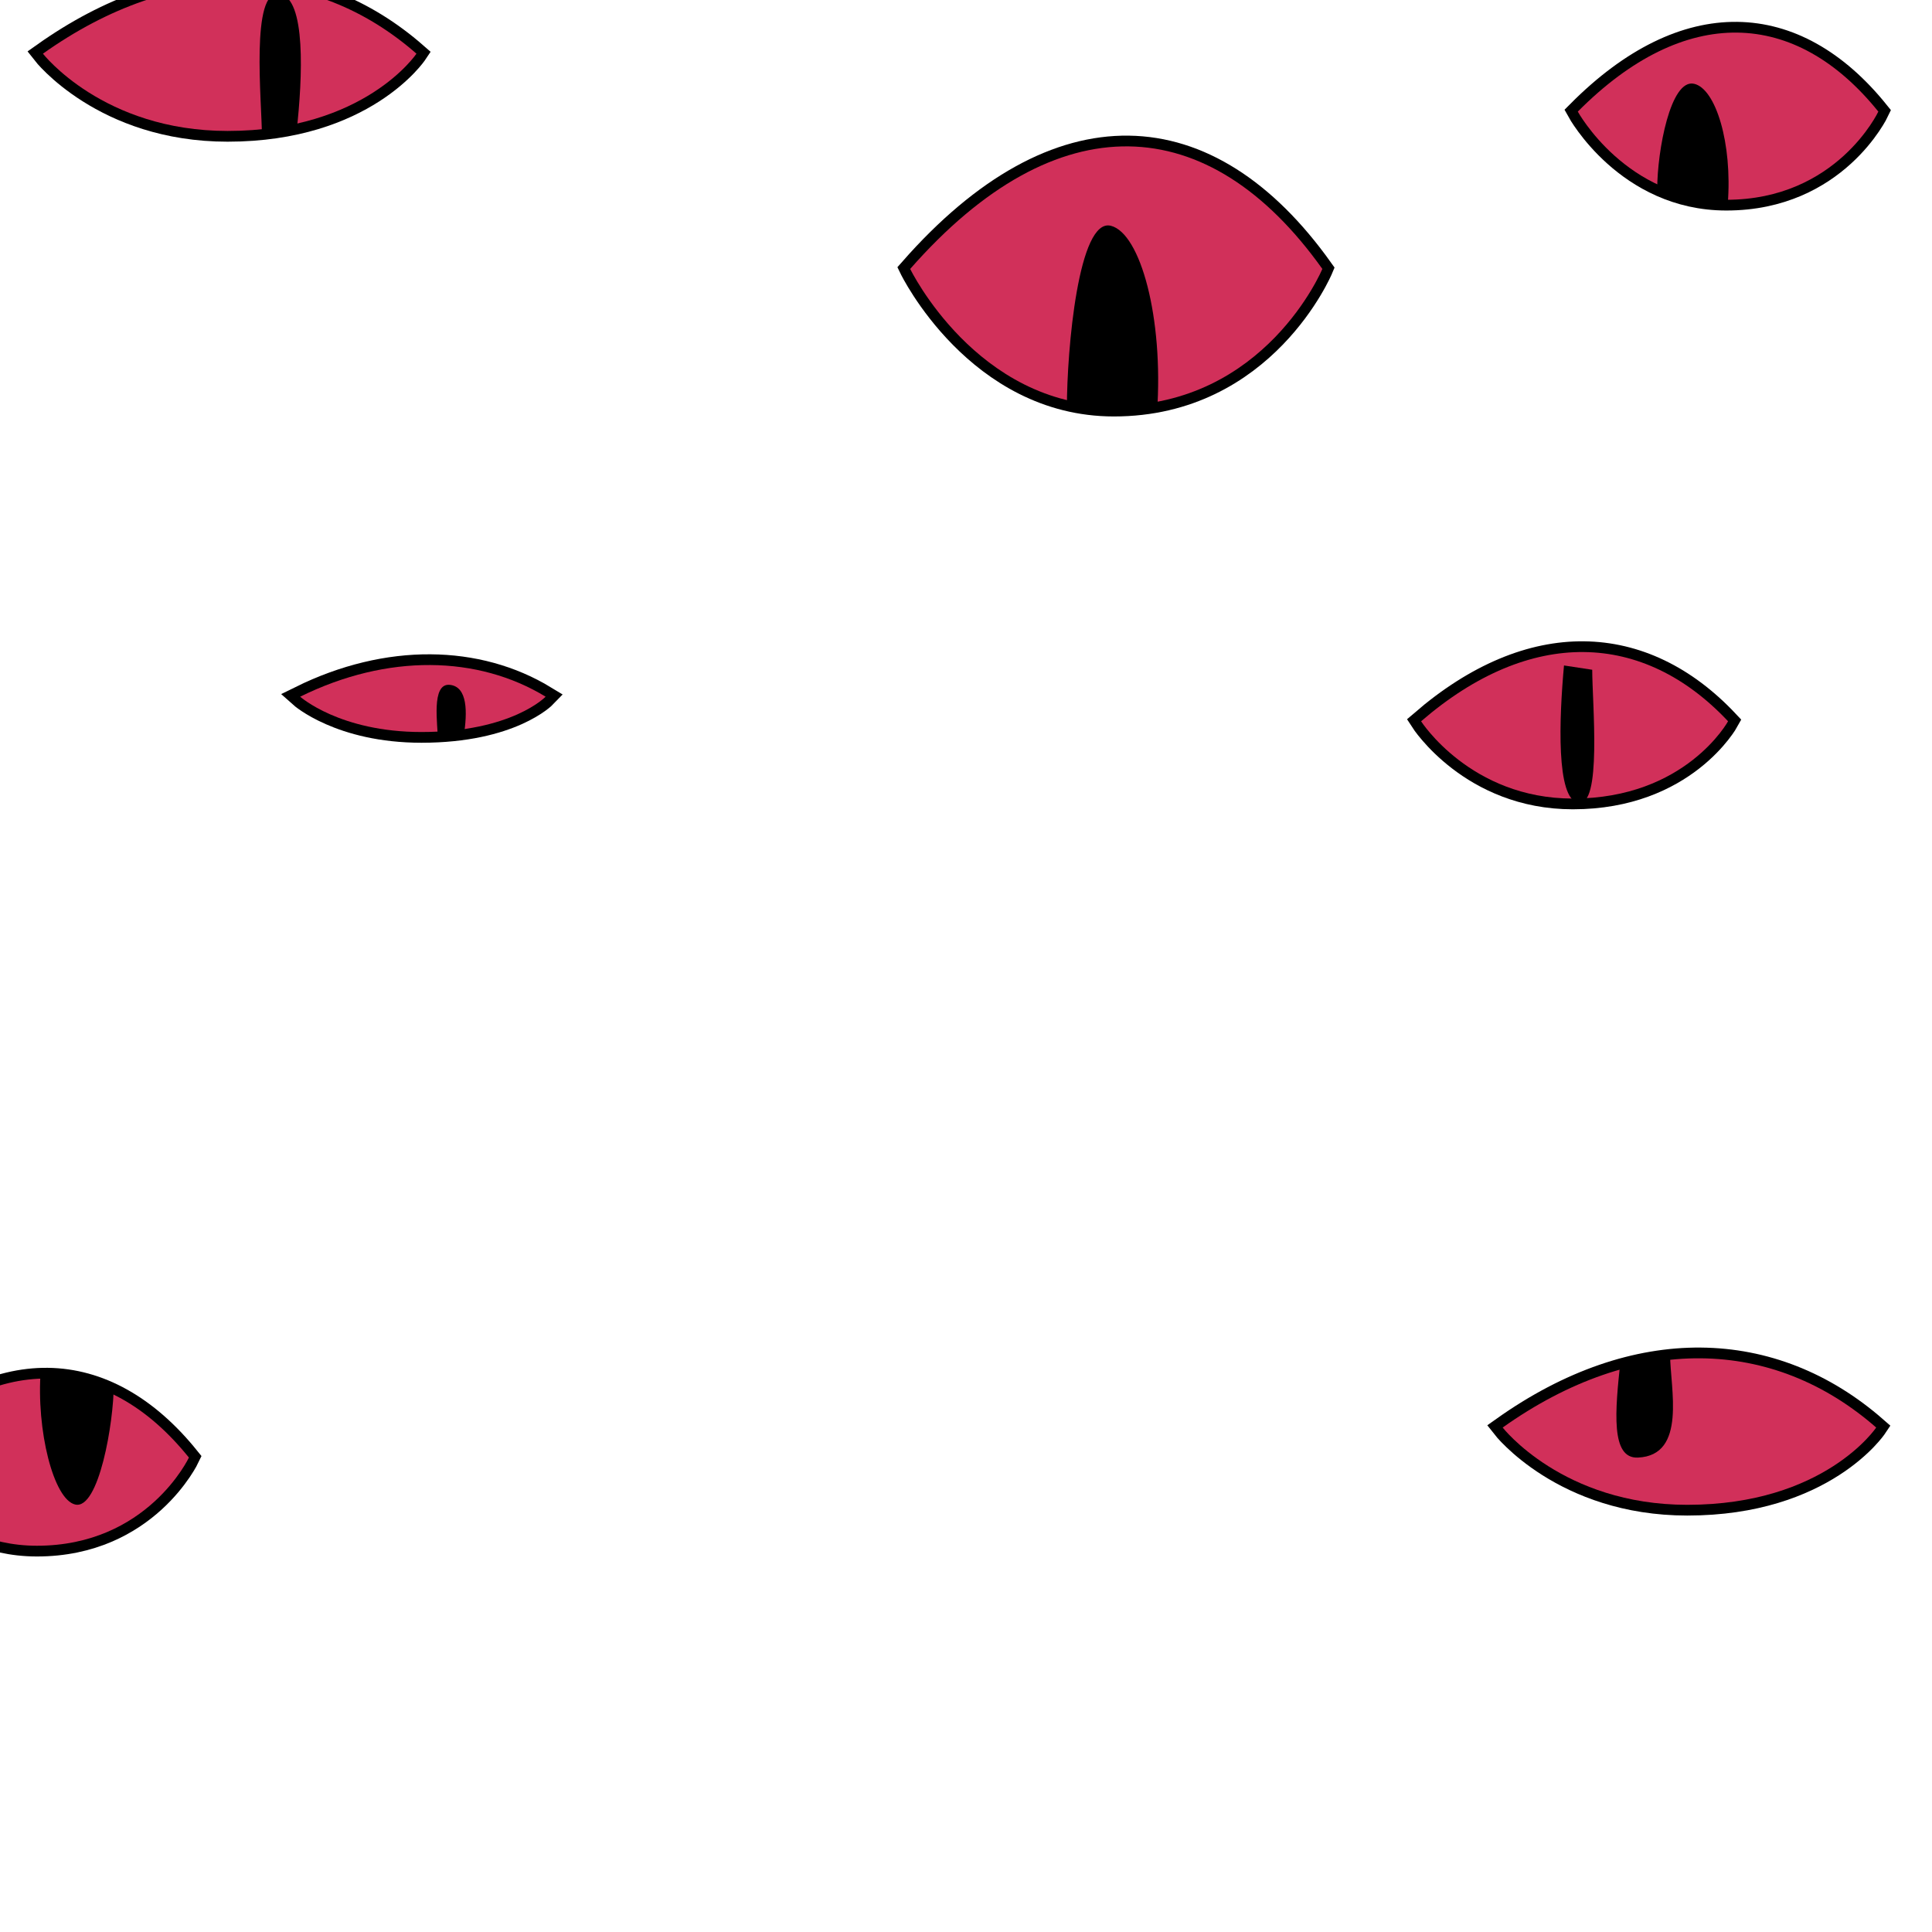
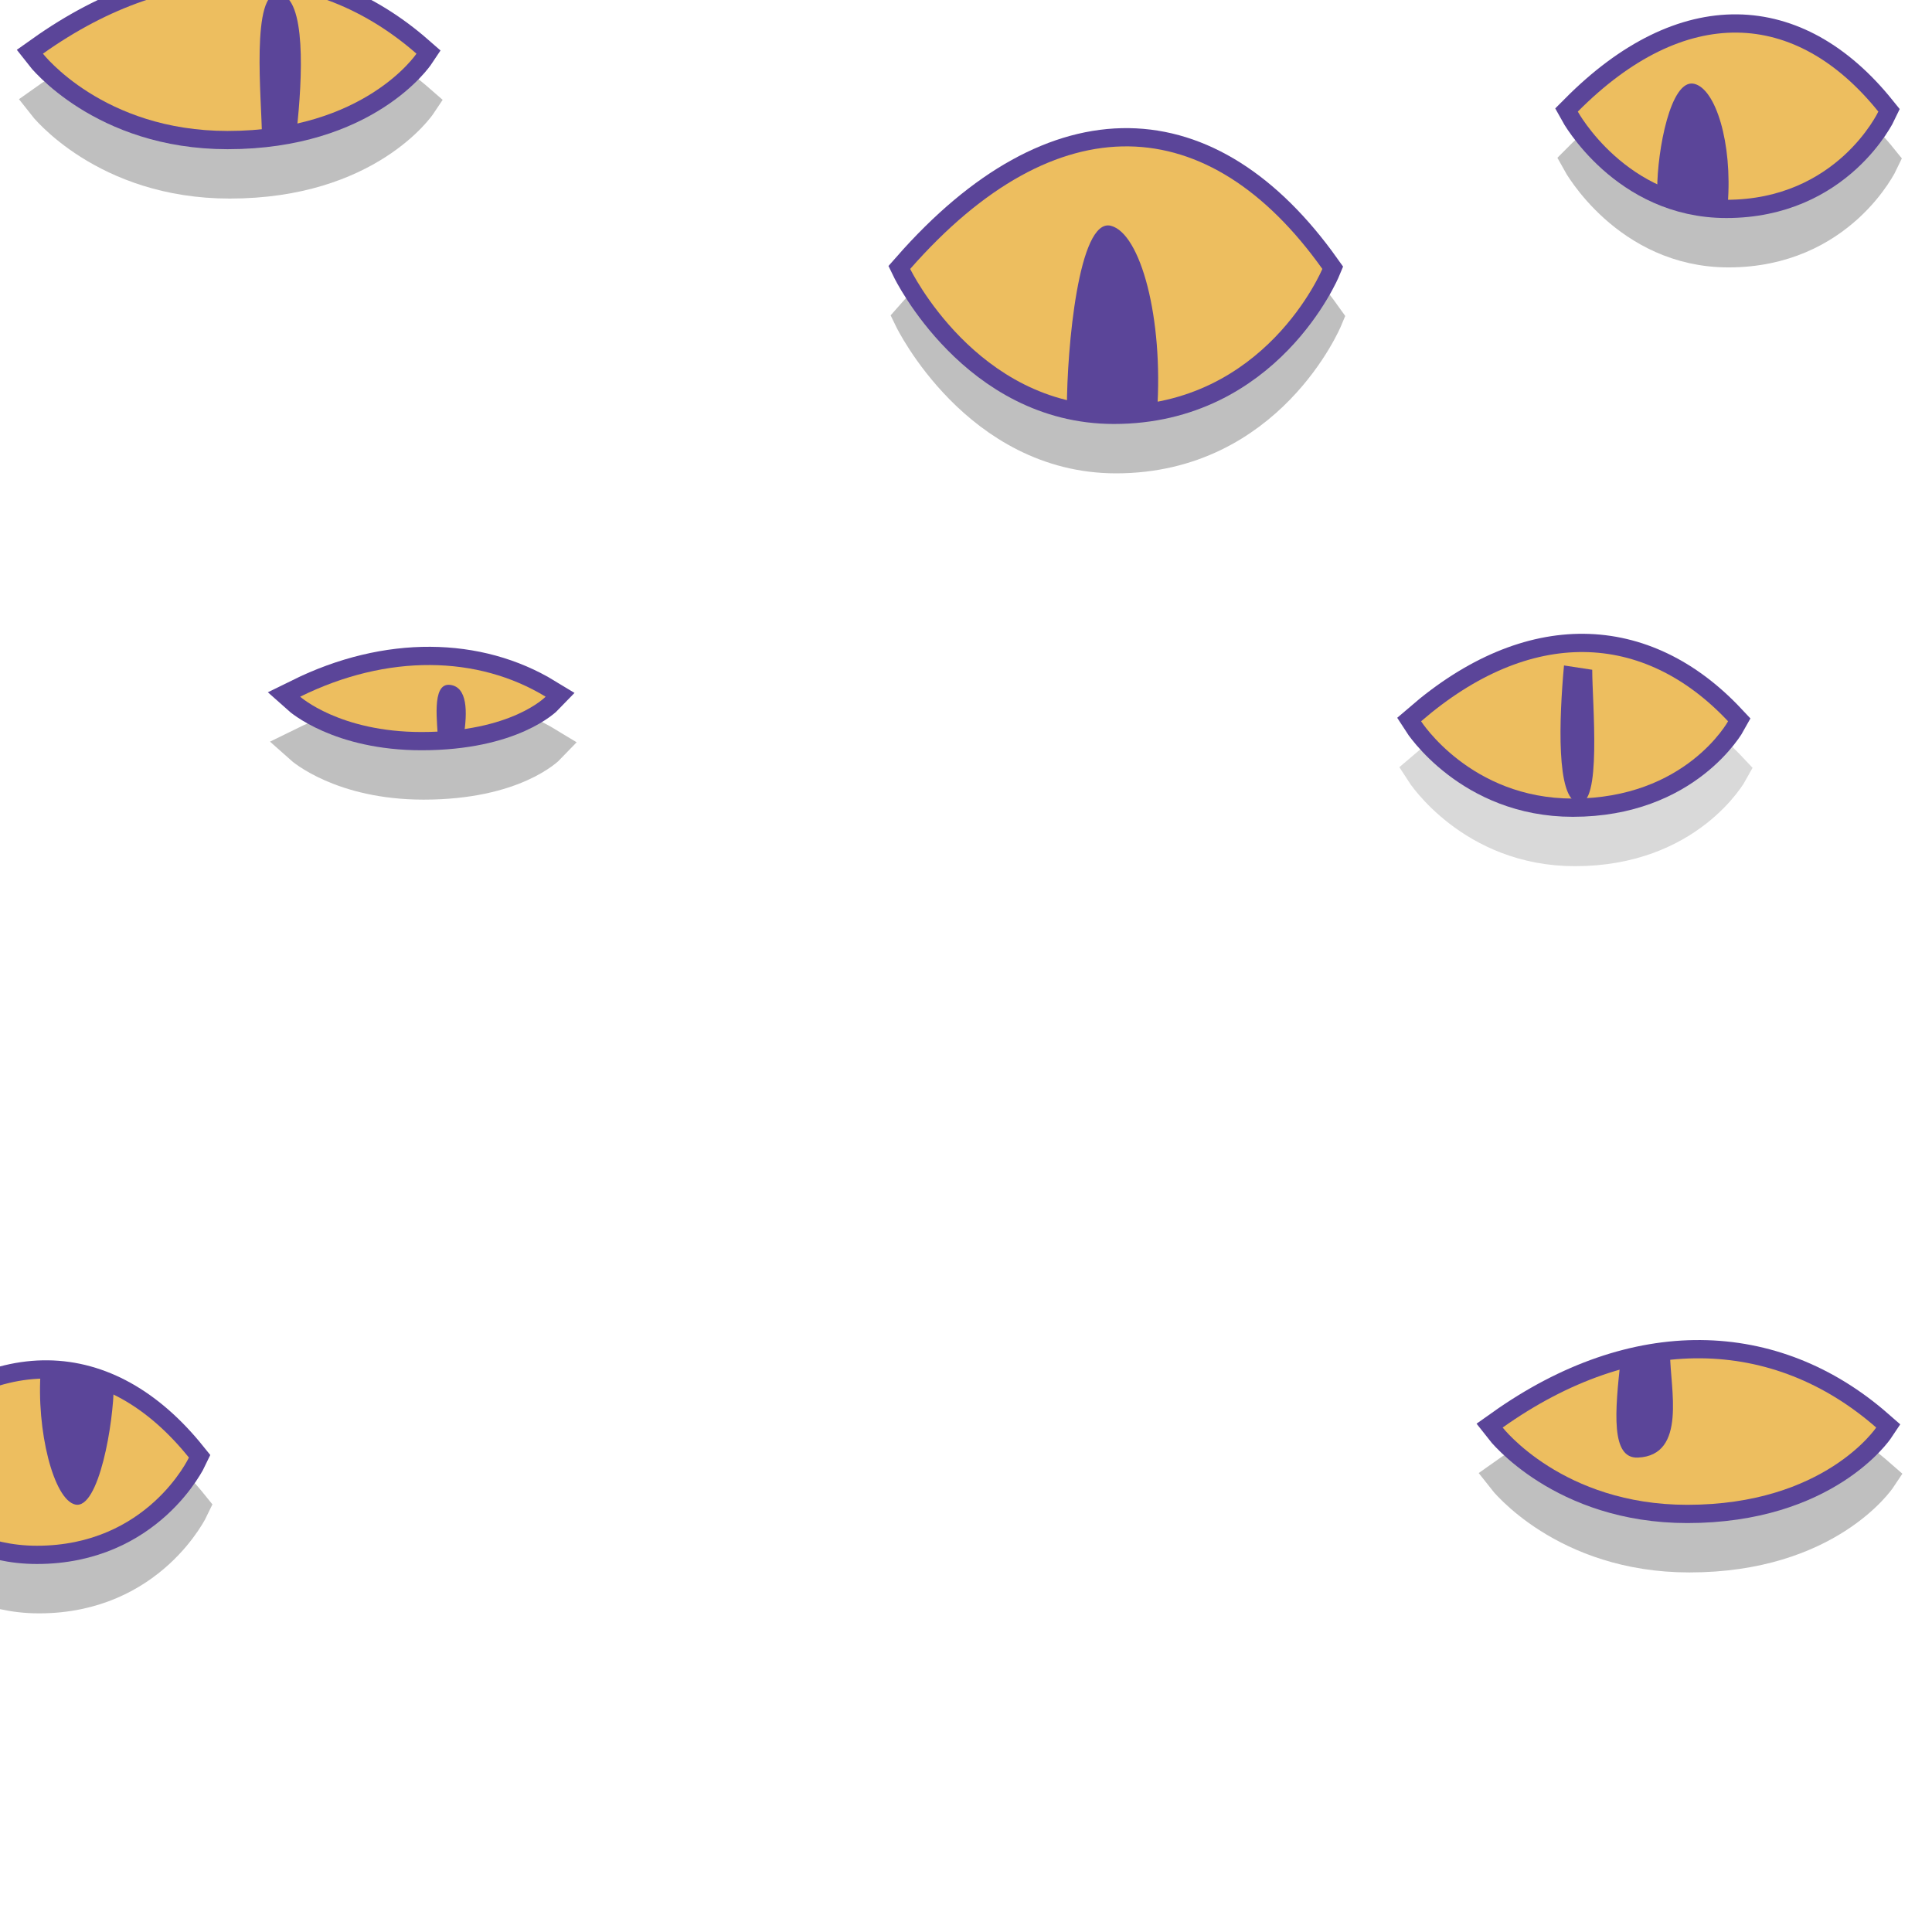
<svg xmlns="http://www.w3.org/2000/svg" version="1.1" id="Layer_5" x="0px" y="0px" viewBox="0 0 900 900" style="enable-background:new 0 0 900 900;" xml:space="preserve">
  <style type="text/css">
- 	.st0{fill:none;stroke:#000000;stroke-width:10;stroke-miterlimit:10;}
- 	.st1{fill:#D1305A;}
+ 	.st0{opacity:0.25;}
+ 	.st1{fill:none;stroke:#000000;stroke-width:17;stroke-miterlimit:10;}
+ 	.st2{fill:none;stroke:#5B4599;stroke-width:17;stroke-miterlimit:10;}
+ 	.st3{fill:#EDBE5F;}
+ 	.st4{fill:#5B4599;}
+ 	.st5{opacity:0.15;}
</style>
  <g>
-     <path class="st0" d="M20,25c62-44,126-42,174,0c0,0-24,36-88,36C48,61,20,25,20,25z" />
-     <path class="st1" d="M20,25c62-44,126-42,174,0c0,0-24,36-88,36C48,61,20,25,20,25z" />
+     <g class="st0">
+       <path class="st1" d="M21,48C83,4,147,6,195,48c0,0-24,36-88,36C49,84,21,48,21,48z" />
+       <path d="M21,48C83,4,147,6,195,48c0,0-24,36-88,36C49,84,21,48,21,48z" />
+     </g>
+     <g>
+       <path class="st2" d="M20,25c62-44,126-42,174,0c0,0-24,36-88,36C48,61,20,25,20,25z" />
+       <path class="st3" d="M20,25c62-44,126-42,174,0c0,0-24,36-88,36C48,61,20,25,20,25z" />
+     </g>
  </g>
-   <path d="M138.181,61.071c2.759-24.835,4.5-62-8-64C116.526-5.114,122,47.54,122,63L138.181,61.071z" />
+   <path class="st4" d="M138.181,61.071c2.759-24.835,4.5-62-8-64C116.526-5.114,122,47.54,122,63L138.181,61.071z" />
  <g>
-     <path class="st0" d="M700,665c62-44,126-42,174,0c0,0-24,36-88,36C728,701,700,665,700,665z" />
-     <path class="st1" d="M700,665c62-44,126-42,174,0c0,0-24,36-88,36C728,701,700,665,700,665z" />
+     <g class="st0">
+       <path class="st1" d="M701,688c62-44,126-42,174,0c0,0-24,36-88,36C729,724,701,688,701,688z" />
+       <path d="M701,688c62-44,126-42,174,0c0,0-24,36-88,36C729,724,701,688,701,688z" />
+     </g>
+     <g>
+       <path class="st2" d="M700,665c62-44,126-42,174,0c0,0-24,36-88,36C728,701,700,665,700,665z" />
+       <path class="st3" d="M700,665c62-44,126-42,174,0c0,0-24,36-88,36C728,701,700,665,700,665z" />
+     </g>
  </g>
-   <path d="M755,633c-2.759,24.835-4.647,46.55,8,46c23-1,15-32.54,15-48L755,633z" />
+   <path class="st4" d="M755,633c-2.759,24.835-4.647,46.55,8,46c23-1,15-32.54,15-48L755,633z" />
  <g>
-     <path class="st0" d="M424,125.276c68.414-77.885,139.034-74.345,192,0c0,0-26.483,63.724-97.103,63.724   C454.897,189,424,125.276,424,125.276z" />
-     <path class="st1" d="M424,125.276c68.414-77.885,139.034-74.345,192,0c0,0-26.483,63.724-97.103,63.724   C454.897,189,424,125.276,424,125.276z" />
+     <g class="st0">
+       <path class="st1" d="M425,148.276c68.414-77.885,139.034-74.345,192,0c0,0-26.483,63.724-97.103,63.724    C455.897,212,425,148.276,425,148.276z" />
+       <path d="M425,148.276c68.414-77.885,139.034-74.345,192,0c0,0-26.483,63.724-97.103,63.724C455.897,212,425,148.276,425,148.276z" />
+     </g>
+     <g>
+       <path class="st2" d="M424,125.276c68.414-77.885,139.034-74.345,192,0c0,0-26.483,63.724-97.103,63.724    C454.897,189,424,125.276,424,125.276z" />
+       <path class="st3" d="M424,125.276c68.414-77.885,139.034-74.345,192,0c0,0-26.483,63.724-97.103,63.724    C454.897,189,424,125.276,424,125.276z" />
+     </g>
  </g>
-   <path d="M539,192c3.045-43.96-7.708-83.28-21.502-86.82C502.43,101.312,497,162.634,497,190L539,192z" />
+   <path class="st4" d="M539,192c3.045-43.96-7.708-83.28-21.502-86.82C502.43,101.312,497,162.634,497,190L539,192z" />
  <g>
-     <path class="st0" d="M735,51.987c49.885-50.208,101.379-47.926,140,0c0,0-19.31,41.079-70.805,41.079   C757.529,93.066,735,51.987,735,51.987z" />
-     <path class="st1" d="M735,51.987c49.885-50.208,101.379-47.926,140,0c0,0-19.31,41.079-70.805,41.079   C757.529,93.066,735,51.987,735,51.987z" />
+     <g class="st0">
+       <path class="st1" d="M736,74.987c49.885-50.208,101.379-47.926,140,0c0,0-19.31,41.079-70.805,41.079    C758.529,116.066,736,74.987,736,74.987z" />
+       <path d="M736,74.987c49.885-50.208,101.379-47.926,140,0c0,0-19.31,41.079-70.805,41.079C758.529,116.066,736,74.987,736,74.987z" />
+     </g>
+     <g>
+       <path class="st2" d="M735,51.987c49.885-50.208,101.379-47.926,140,0c0,0-19.31,41.079-70.805,41.079    C757.529,93.066,735,51.987,735,51.987z" />
+       <path class="st3" d="M735,51.987c49.885-50.208,101.379-47.926,140,0c0,0-19.31,41.079-70.805,41.079    C757.529,93.066,735,51.987,735,51.987z" />
+     </g>
  </g>
-   <path d="M804.854,95c2.22-28.338-5.621-53.686-15.678-55.968C778.189,36.539,772,70.359,772,88l16,5L804.854,95z" />
+   <path class="st4" d="M804.854,95c2.22-28.338-5.621-53.686-15.678-55.968C778.189,36.539,772,70.359,772,88l16,5L804.854,95z" />
  <g>
-     <path class="st0" d="M-52,678.987c49.885-50.208,101.379-47.926,140,0c0,0-19.31,41.079-70.805,41.079   C-29.471,720.066-52,678.987-52,678.987z" />
-     <path class="st1" d="M-52,678.987c49.885-50.208,101.379-47.926,140,0c0,0-19.31,41.079-70.805,41.079   C-29.471,720.066-52,678.987-52,678.987z" />
+     <g class="st0">
+       <path class="st1" d="M-51,701.987c49.885-50.208,101.379-47.926,140,0c0,0-19.31,41.079-70.805,41.079    C-28.471,743.066-51,701.987-51,701.987z" />
+       <path d="M-51,701.987c49.885-50.208,101.379-47.926,140,0c0,0-19.31,41.079-70.805,41.079C-28.471,743.066-51,701.987-51,701.987z    " />
+     </g>
+     <g>
+       <path class="st2" d="M-52,678.987c49.885-50.208,101.379-47.926,140,0c0,0-19.31,41.079-70.805,41.079    C-29.471,720.066-52,678.987-52,678.987z" />
+       <path class="st3" d="M-52,678.987c49.885-50.208,101.379-47.926,140,0c0,0-19.31,41.079-70.805,41.079    C-29.471,720.066-52,678.987-52,678.987z" />
+     </g>
  </g>
-   <path d="M19,638c-2.22,28.338,5.999,60.587,16.057,62.869C46.044,703.363,53,662.641,53,645L19,638z" />
+   <path class="st4" d="M19,638c-2.22,28.338,5.999,60.587,16.057,62.869C46.044,703.363,53,662.641,53,645L19,638z" />
  <g>
-     <path class="st0" d="M662,336c50.954-44,103.552-42,143,0c0,0-19.724,36-72.322,36C685.011,372,662,336,662,336z" />
-     <path class="st1" d="M662,336c50.954-44,103.552-42,143,0c0,0-19.724,36-72.322,36C685.011,372,662,336,662,336z" />
+     <g class="st5">
+       <path class="st1" d="M663,359c50.954-44,103.552-42,143,0c0,0-19.724,36-72.322,36C686.011,395,663,359,663,359z" />
+       <path d="M663,359c50.954-44,103.552-42,143,0c0,0-19.724,36-72.322,36C686.011,395,663,359,663,359z" />
+     </g>
+     <g>
+       <path class="st2" d="M662,336c50.954-44,103.552-42,143,0c0,0-19.724,36-72.322,36C685.011,372,662,336,662,336z" />
+       <path class="st3" d="M662,336c50.954-44,103.552-42,143,0c0,0-19.724,36-72.322,36C685.011,372,662,336,662,336z" />
+     </g>
  </g>
-   <path d="M728.569,310c-2.268,24.835-3.698,62,6.575,64c11.223,2.185,6.575-46.54,6.575-62L728.569,310z" />
+   <path class="st4" d="M728.569,310c-2.268,24.835-3.698,62,6.575,64c11.223,2.185,6.575-46.54,6.575-62L728.569,310z" />
  <g>
-     <path class="st0" d="M139.829,324.543c40.743-20.114,82.8-19.2,114.343,0c0,0-15.771,16.457-57.829,16.457   C158.229,341,139.829,324.543,139.829,324.543z" />
-     <path class="st1" d="M139.829,324.543c40.743-20.114,82.8-19.2,114.343,0c0,0-15.771,16.457-57.829,16.457   C158.229,341,139.829,324.543,139.829,324.543z" />
+     <g class="st0">
+       <path class="st1" d="M140.829,347.543c40.743-20.114,82.8-19.2,114.343,0c0,0-15.771,16.457-57.829,16.457    C159.229,364,140.829,347.543,140.829,347.543z" />
+       <path d="M140.829,347.543c40.743-20.114,82.8-19.2,114.343,0c0,0-15.771,16.457-57.829,16.457    C159.229,364,140.829,347.543,140.829,347.543z" />
+     </g>
+     <g>
+       <path class="st2" d="M139.829,324.543c40.743-20.114,82.8-19.2,114.343,0c0,0-15.771,16.457-57.829,16.457    C158.229,341,139.829,324.543,139.829,324.543z" />
+       <path class="st3" d="M139.829,324.543c40.743-20.114,82.8-19.2,114.343,0c0,0-15.771,16.457-57.829,16.457    C158.229,341,139.829,324.543,139.829,324.543z" />
+     </g>
  </g>
-   <path d="M216,343c1.813-11.353,1.819-23.053-6.395-23.967C200.631,318.034,204,337.932,204,345L216,343z" />
+   <path class="st4" d="M216,343c1.813-11.353,1.819-23.053-6.395-23.967C200.631,318.034,204,337.932,204,345L216,343z" />
</svg>
